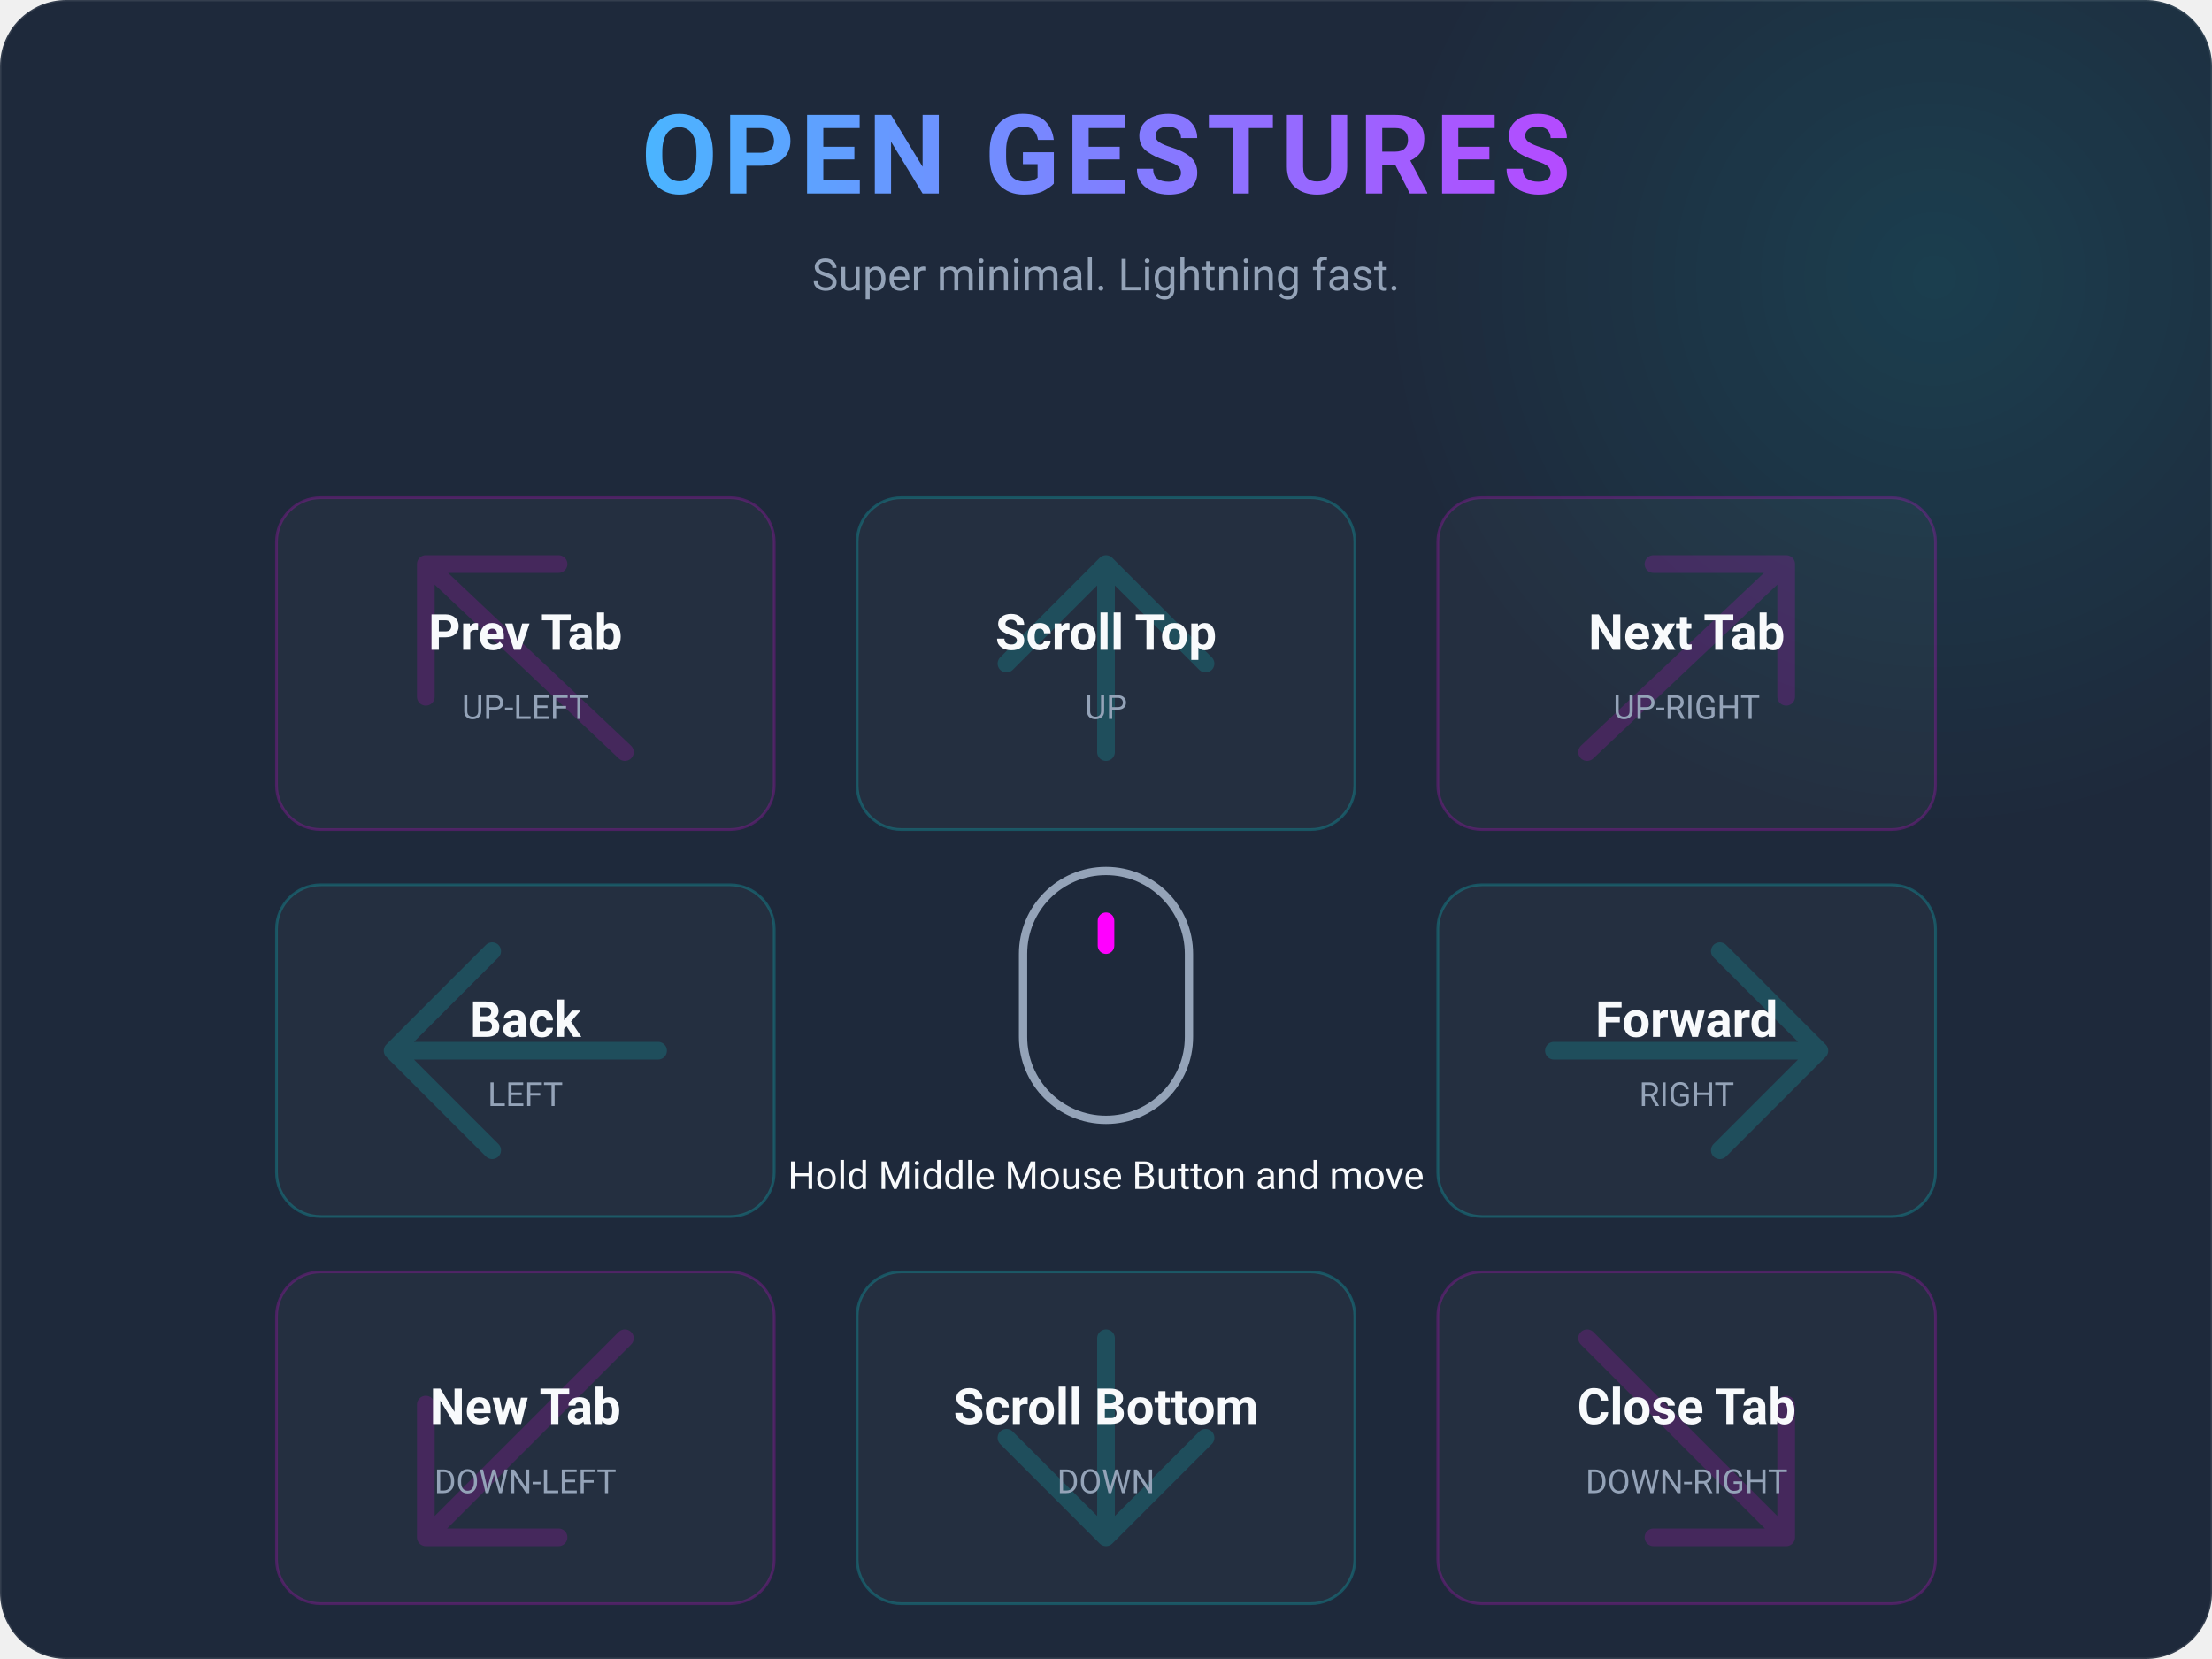
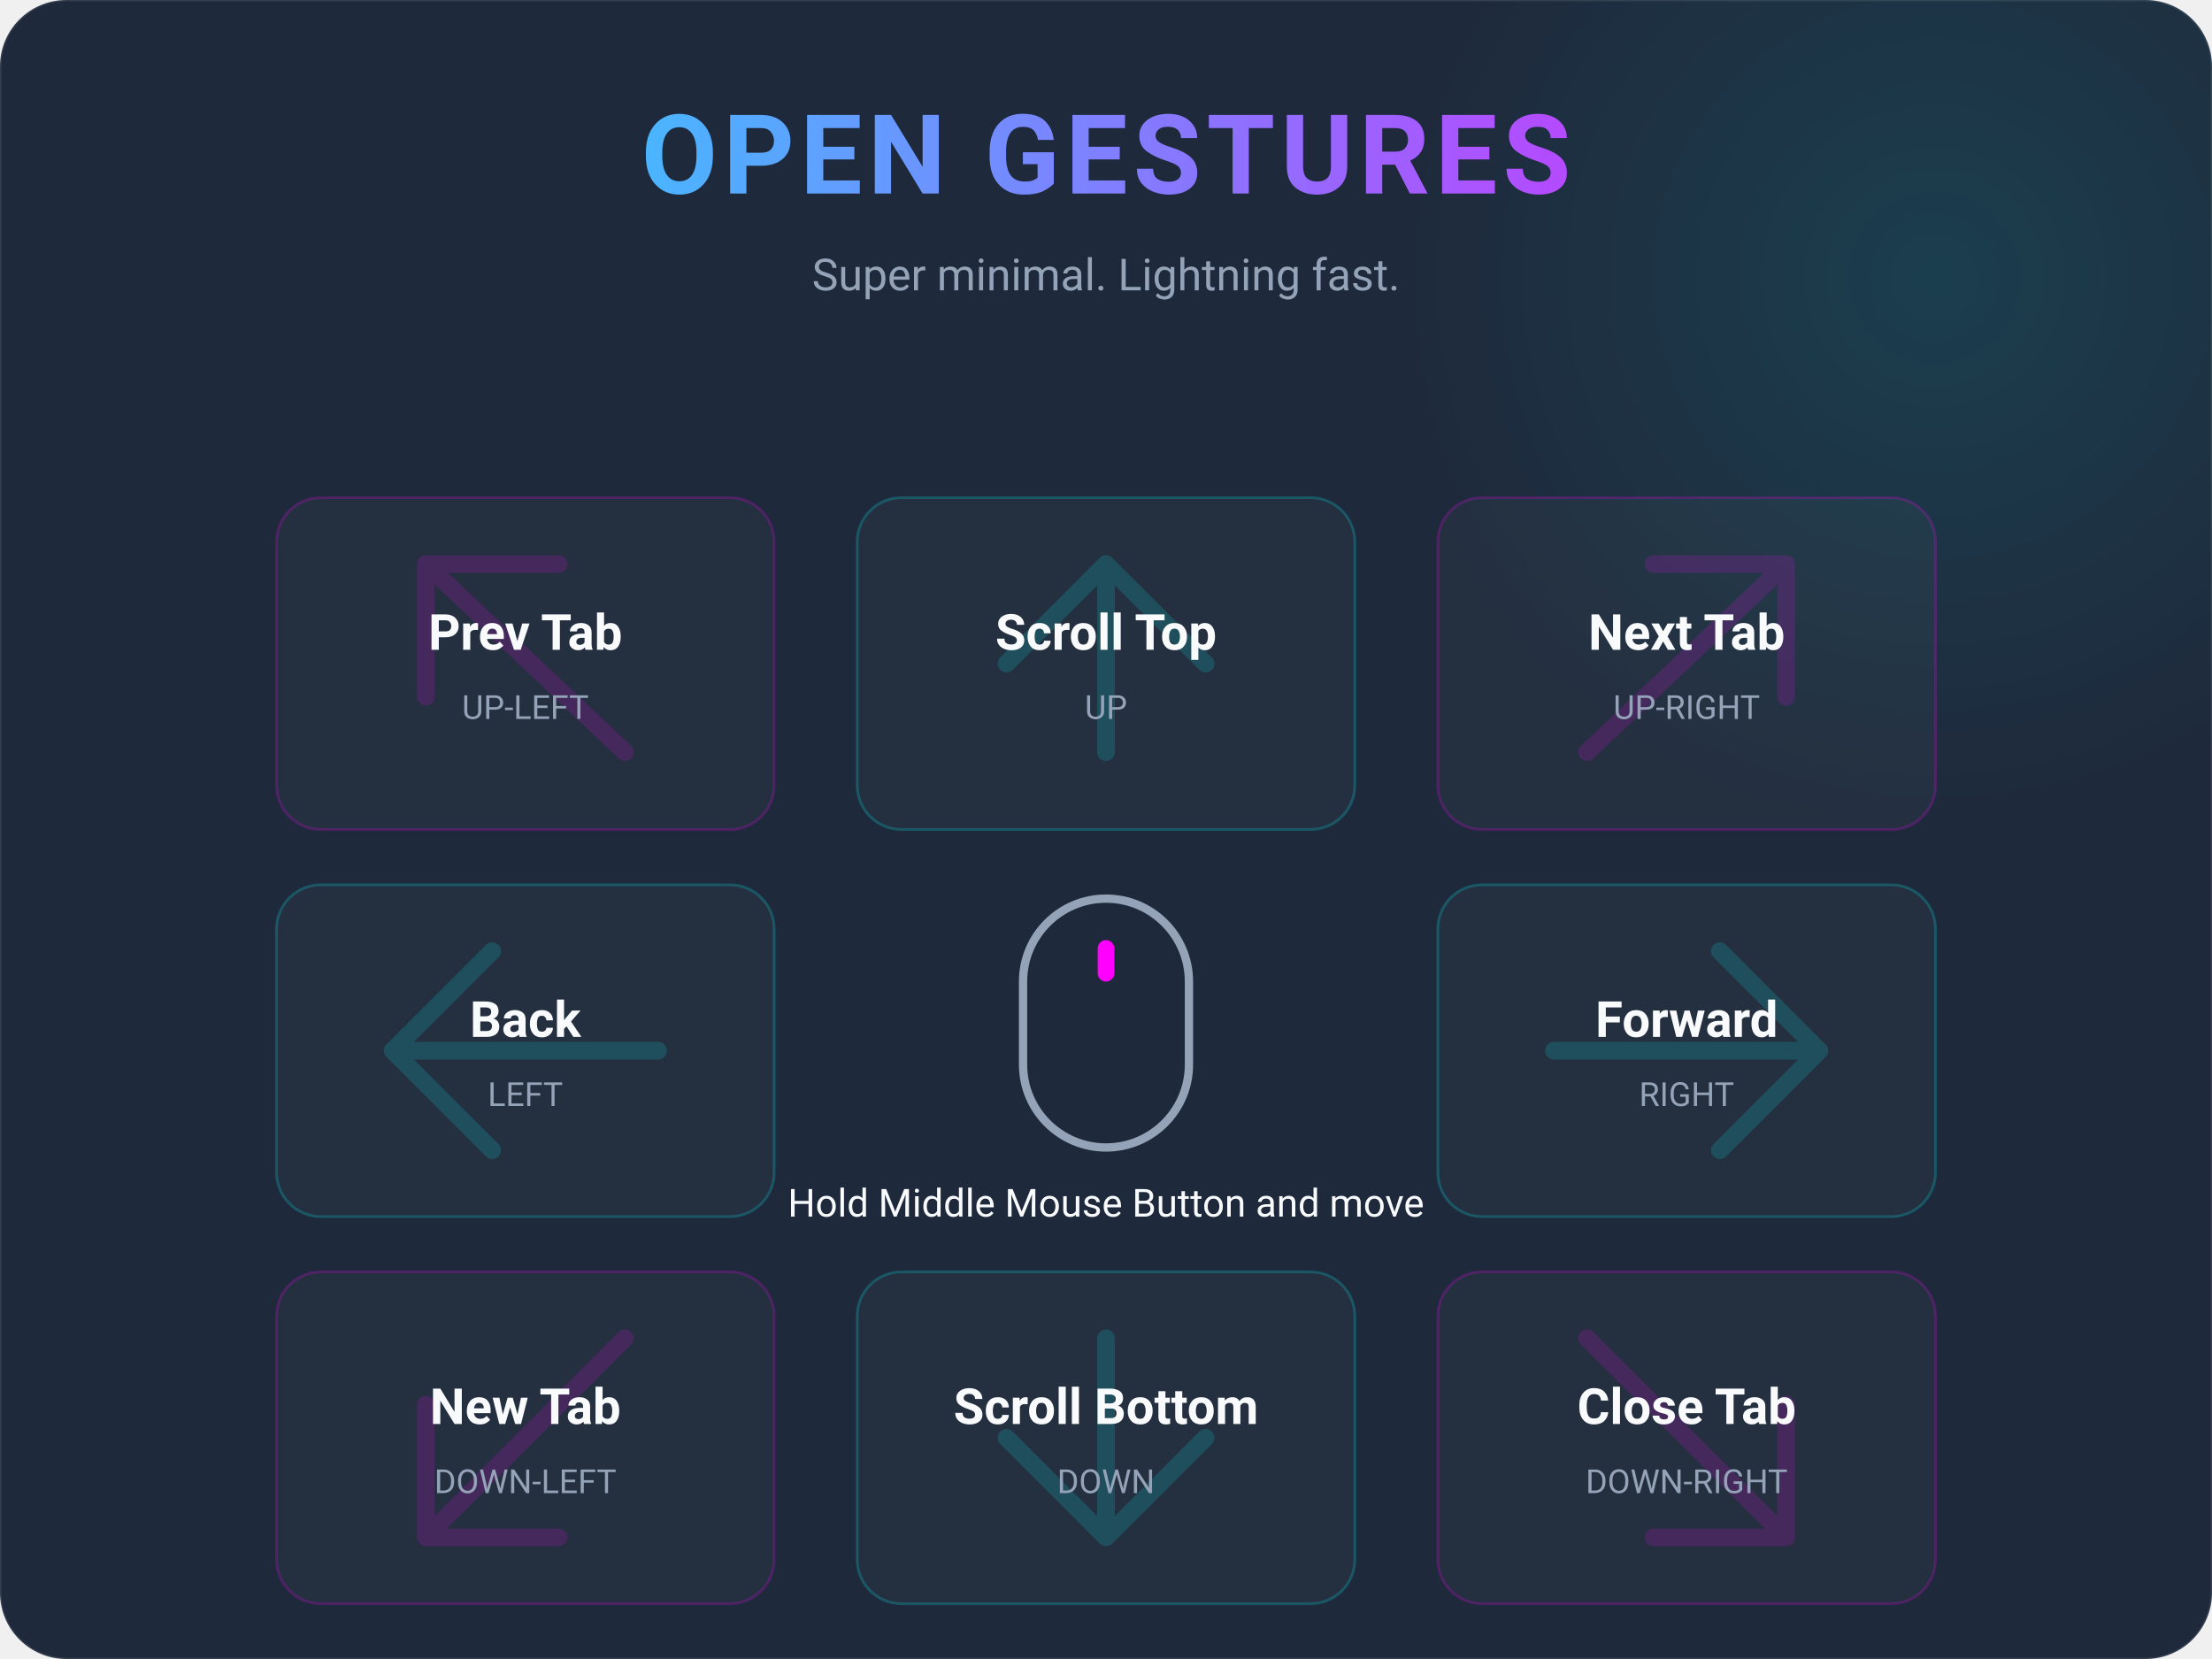
<svg xmlns="http://www.w3.org/2000/svg" width="800" height="600" viewBox="0 0 800 600" fill="none">
  <rect width="800" height="600" rx="24" fill="#1E293B" />
  <rect width="800" height="600" rx="24" stroke="#FFFFFF" stroke-opacity="0.1" />
  <defs>
    <radialGradient id="glow" cx="0" cy="0" r="1" gradientUnits="userSpaceOnUse" gradientTransform="translate(700 100) rotate(90) scale(200)">
      <stop stop-color="#00FFFF" stop-opacity="0.1" />
      <stop offset="1" stop-color="#00FFFF" stop-opacity="0" />
    </radialGradient>
    <linearGradient id="titleGradient" x1="0" y1="0" x2="800" y2="0" gradientUnits="userSpaceOnUse">
      <stop stop-color="#00FFFF" />
      <stop offset="1" stop-color="#FF00FF" />
    </linearGradient>
  </defs>
  <rect width="800" height="600" rx="24" fill="url(#glow)" />
  <text x="400" y="70" font-family="Segoe UI, Roboto, sans-serif" font-size="40" font-weight="bold" fill="url(#titleGradient)" text-anchor="middle" letter-spacing="2">OPEN GESTURES</text>
  <text x="400" y="105" font-family="Segoe UI, Roboto, sans-serif" font-size="16" fill="#94A3B8" text-anchor="middle">Super minimal. Lightning fast.</text>
-   <g transform="translate(370, 315)">
+   <g transform="translate(370, 325)">
    <rect width="60" height="90" rx="30" stroke="#94A3B8" stroke-width="3" />
    <rect x="27" y="15" width="6" height="15" rx="3" fill="#FF00FF">
      <animate attributeName="opacity" values="0.4;1;0.4" dur="2s" repeatCount="indefinite" />
    </rect>
    <text x="30" y="115" font-family="Segoe UI, Roboto, sans-serif" font-size="14" fill="#F8FAFC" text-anchor="middle">Hold Middle Mouse Button and move</text>
  </g>
  <g transform="translate(100, 180)">
    <rect width="180" height="120" rx="16" fill="white" fill-opacity="0.03" stroke="#FF00FF" stroke-opacity="0.2" />
    <g transform="translate(18, 12) scale(0.8)">
      <path d="M135 100L45 15M45 15V75M45 15H105" stroke="#FF00FF" stroke-width="8" stroke-opacity="0.15" stroke-linecap="round" stroke-linejoin="round" />
    </g>
    <text x="90" y="55" font-family="Segoe UI, Roboto, sans-serif" font-size="18" font-weight="bold" fill="#F8FAFC" text-anchor="middle">Prev Tab</text>
    <text x="90" y="80" font-family="Segoe UI, Roboto, sans-serif" font-size="12" fill="#94A3B8" text-anchor="middle">UP-LEFT</text>
  </g>
  <g transform="translate(310, 180)">
    <rect width="180" height="120" rx="16" fill="white" fill-opacity="0.03" stroke="#00FFFF" stroke-opacity="0.2" />
    <g transform="translate(18, 12) scale(0.8)">
      <path d="M90 100V15M90 15L45 60M90 15L135 60" stroke="#00FFFF" stroke-width="8" stroke-opacity="0.15" stroke-linecap="round" stroke-linejoin="round" />
    </g>
    <text x="90" y="55" font-family="Segoe UI, Roboto, sans-serif" font-size="18" font-weight="bold" fill="#F8FAFC" text-anchor="middle">Scroll Top</text>
    <text x="90" y="80" font-family="Segoe UI, Roboto, sans-serif" font-size="12" fill="#94A3B8" text-anchor="middle">UP</text>
  </g>
  <g transform="translate(520, 180)">
    <rect width="180" height="120" rx="16" fill="white" fill-opacity="0.03" stroke="#FF00FF" stroke-opacity="0.2" />
    <g transform="translate(18, 12) scale(0.8)">
      <path d="M45 100L135 15M135 15H75M135 15V75" stroke="#FF00FF" stroke-width="8" stroke-opacity="0.15" stroke-linecap="round" stroke-linejoin="round" />
    </g>
    <text x="90" y="55" font-family="Segoe UI, Roboto, sans-serif" font-size="18" font-weight="bold" fill="#F8FAFC" text-anchor="middle">Next Tab</text>
    <text x="90" y="80" font-family="Segoe UI, Roboto, sans-serif" font-size="12" fill="#94A3B8" text-anchor="middle">UP-RIGHT</text>
  </g>
  <g transform="translate(100, 320)">
    <rect width="180" height="120" rx="16" fill="white" fill-opacity="0.03" stroke="#00FFFF" stroke-opacity="0.2" />
    <g transform="translate(18, 12) scale(0.8)">
      <path d="M150 60H30M30 60L75 105M30 60L75 15" stroke="#00FFFF" stroke-width="8" stroke-opacity="0.15" stroke-linecap="round" stroke-linejoin="round" />
    </g>
    <text x="90" y="55" font-family="Segoe UI, Roboto, sans-serif" font-size="18" font-weight="bold" fill="#F8FAFC" text-anchor="middle">Back</text>
    <text x="90" y="80" font-family="Segoe UI, Roboto, sans-serif" font-size="12" fill="#94A3B8" text-anchor="middle">LEFT</text>
  </g>
  <g transform="translate(520, 320)">
    <rect width="180" height="120" rx="16" fill="white" fill-opacity="0.03" stroke="#00FFFF" stroke-opacity="0.2" />
    <g transform="translate(18, 12) scale(0.8)">
      <path d="M30 60H150M150 60L105 15M150 60L105 105" stroke="#00FFFF" stroke-width="8" stroke-opacity="0.15" stroke-linecap="round" stroke-linejoin="round" />
    </g>
    <text x="90" y="55" font-family="Segoe UI, Roboto, sans-serif" font-size="18" font-weight="bold" fill="#F8FAFC" text-anchor="middle">Forward</text>
    <text x="90" y="80" font-family="Segoe UI, Roboto, sans-serif" font-size="12" fill="#94A3B8" text-anchor="middle">RIGHT</text>
  </g>
  <g transform="translate(100, 460)">
    <rect width="180" height="120" rx="16" fill="white" fill-opacity="0.03" stroke="#FF00FF" stroke-opacity="0.2" />
    <g transform="translate(18, 12) scale(0.8)">
      <path d="M135 15L45 105M45 105H105M45 105V45" stroke="#FF00FF" stroke-width="8" stroke-opacity="0.15" stroke-linecap="round" stroke-linejoin="round" />
    </g>
    <text x="90" y="55" font-family="Segoe UI, Roboto, sans-serif" font-size="18" font-weight="bold" fill="#F8FAFC" text-anchor="middle">New Tab</text>
    <text x="90" y="80" font-family="Segoe UI, Roboto, sans-serif" font-size="12" fill="#94A3B8" text-anchor="middle">DOWN-LEFT</text>
  </g>
  <g transform="translate(310, 460)">
    <rect width="180" height="120" rx="16" fill="white" fill-opacity="0.03" stroke="#00FFFF" stroke-opacity="0.2" />
    <g transform="translate(18, 12) scale(0.8)">
      <path d="M90 15V105M90 105L135 60M90 105L45 60" stroke="#00FFFF" stroke-width="8" stroke-opacity="0.15" stroke-linecap="round" stroke-linejoin="round" />
    </g>
    <text x="90" y="55" font-family="Segoe UI, Roboto, sans-serif" font-size="18" font-weight="bold" fill="#F8FAFC" text-anchor="middle">Scroll Bottom</text>
    <text x="90" y="80" font-family="Segoe UI, Roboto, sans-serif" font-size="12" fill="#94A3B8" text-anchor="middle">DOWN</text>
  </g>
  <g transform="translate(520, 460)">
    <rect width="180" height="120" rx="16" fill="white" fill-opacity="0.03" stroke="#FF00FF" stroke-opacity="0.2" />
    <g transform="translate(18, 12) scale(0.8)">
      <path d="M45 15L135 105M135 105V45M135 105H75" stroke="#FF00FF" stroke-width="8" stroke-opacity="0.15" stroke-linecap="round" stroke-linejoin="round" />
    </g>
    <text x="90" y="55" font-family="Segoe UI, Roboto, sans-serif" font-size="18" font-weight="bold" fill="#F8FAFC" text-anchor="middle">Close Tab</text>
    <text x="90" y="80" font-family="Segoe UI, Roboto, sans-serif" font-size="12" fill="#94A3B8" text-anchor="middle">DOWN-RIGHT</text>
  </g>
</svg>
